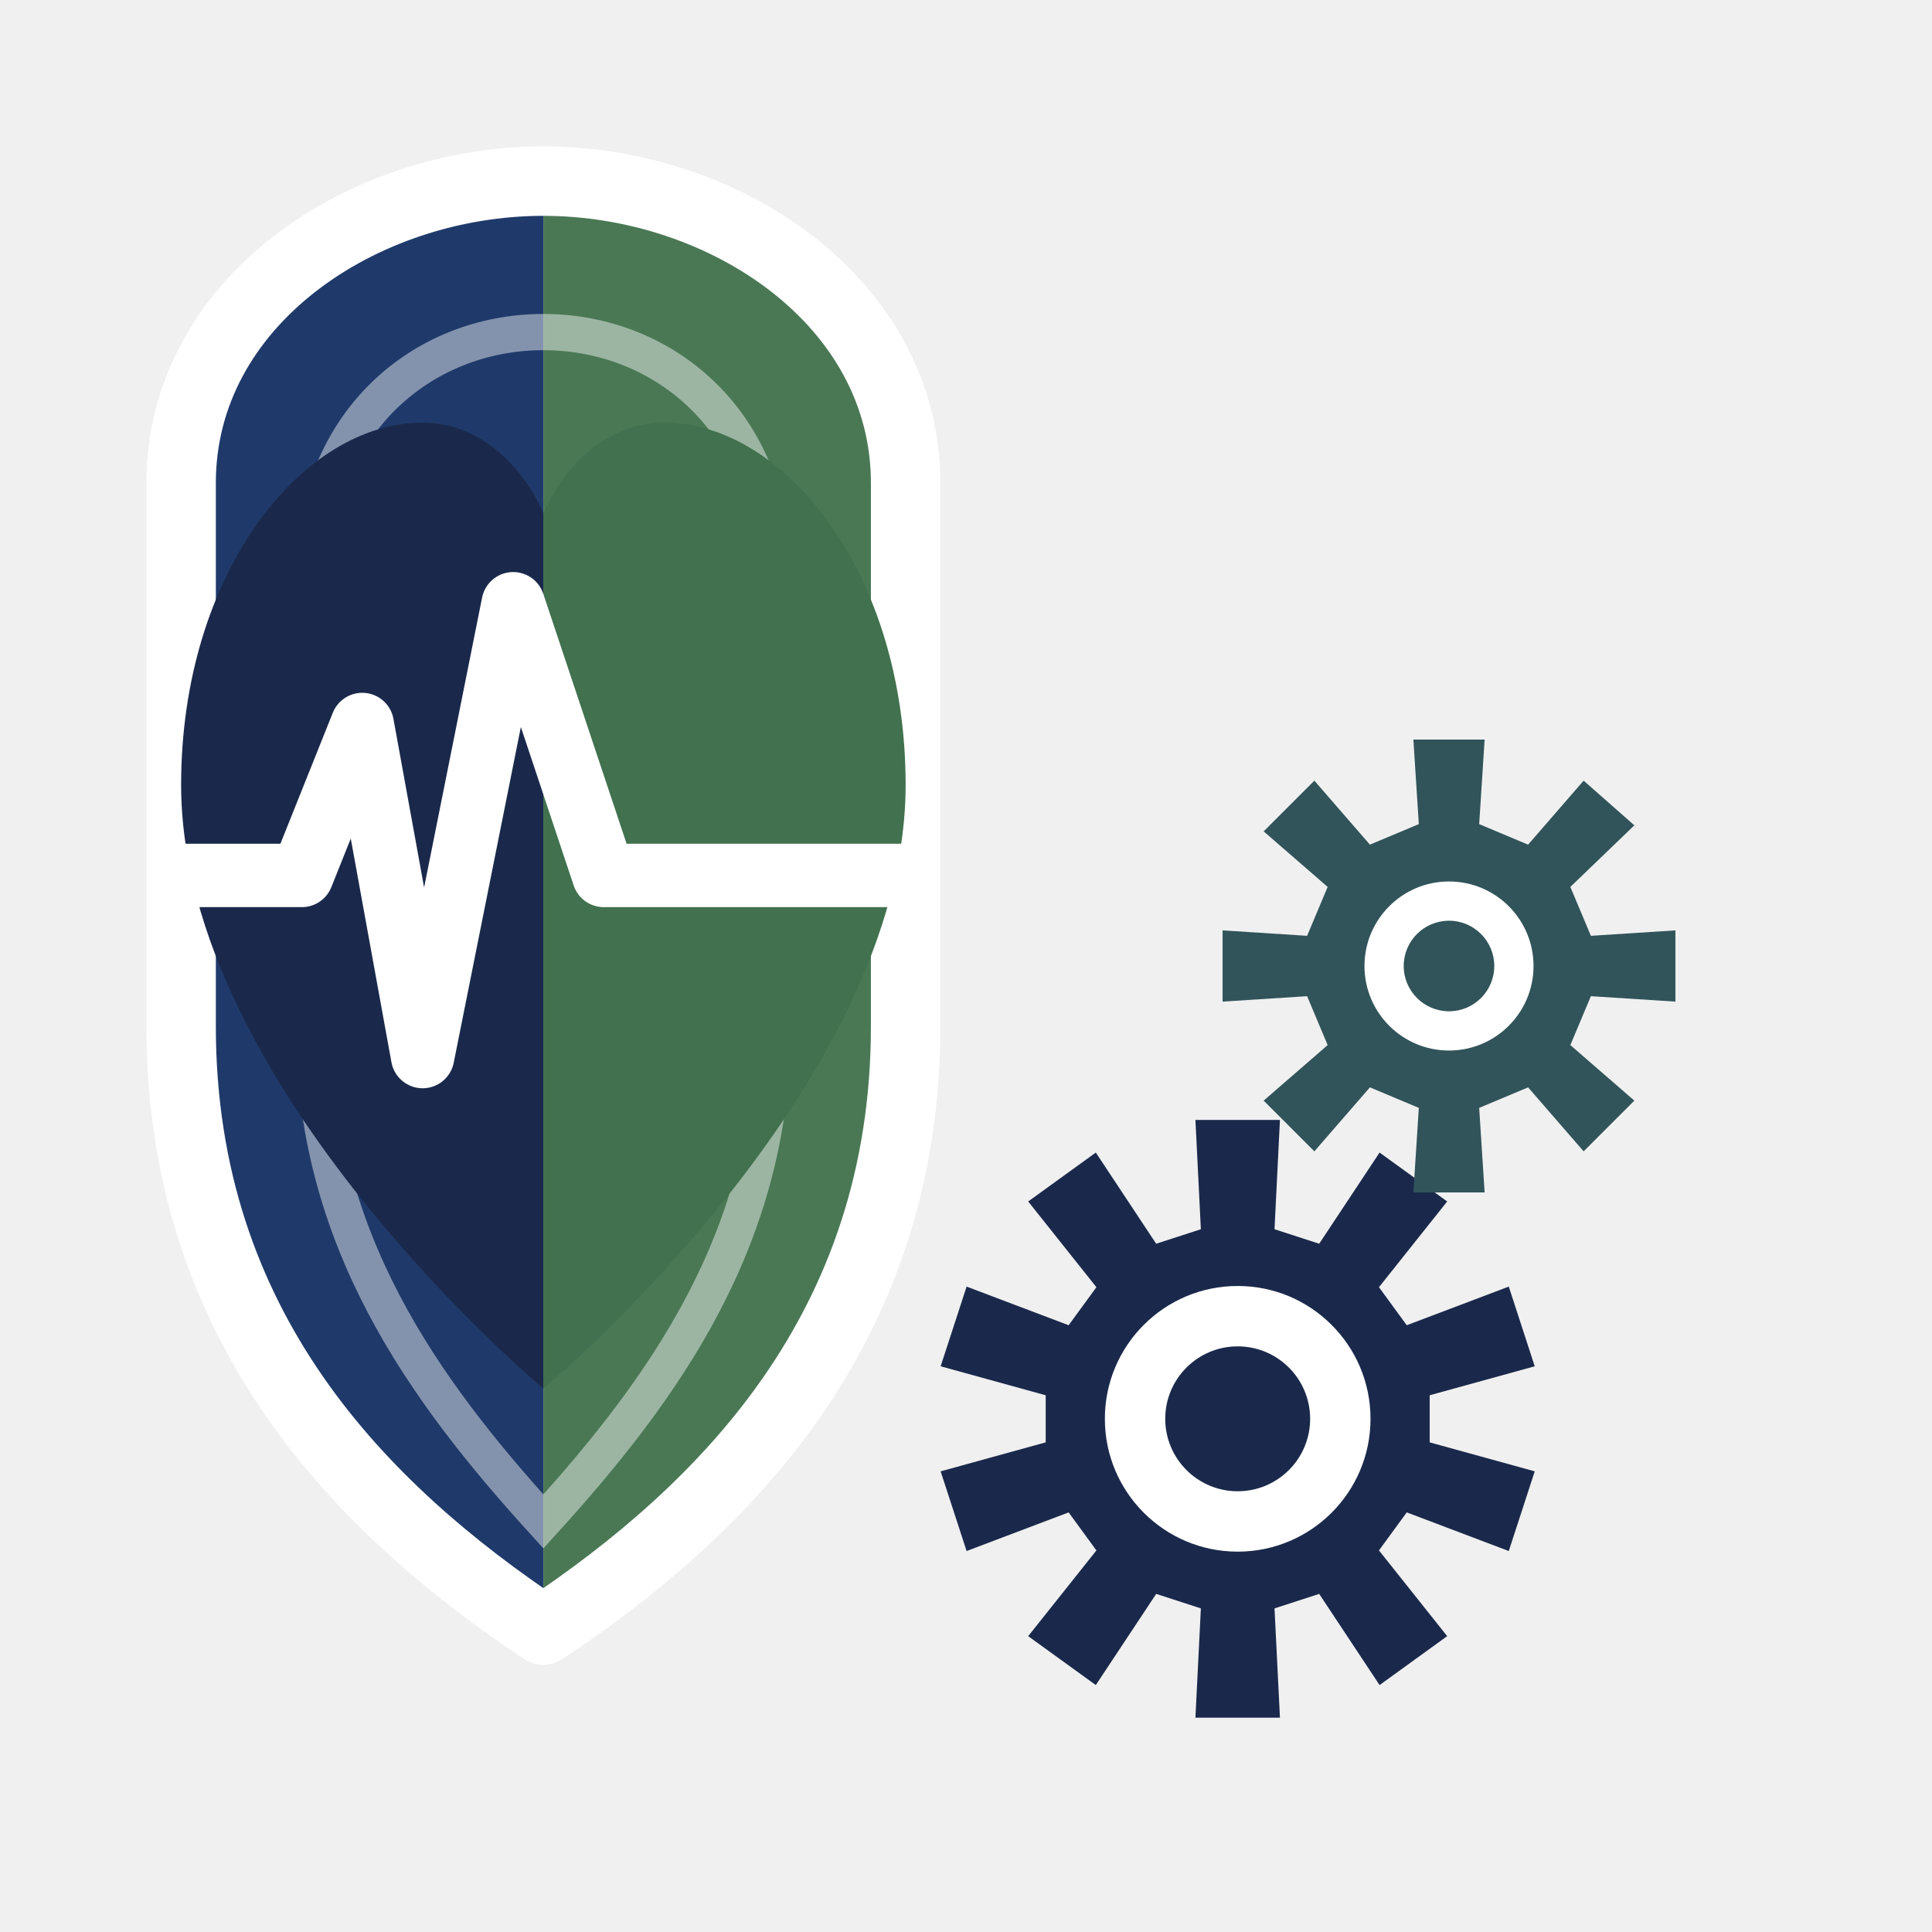
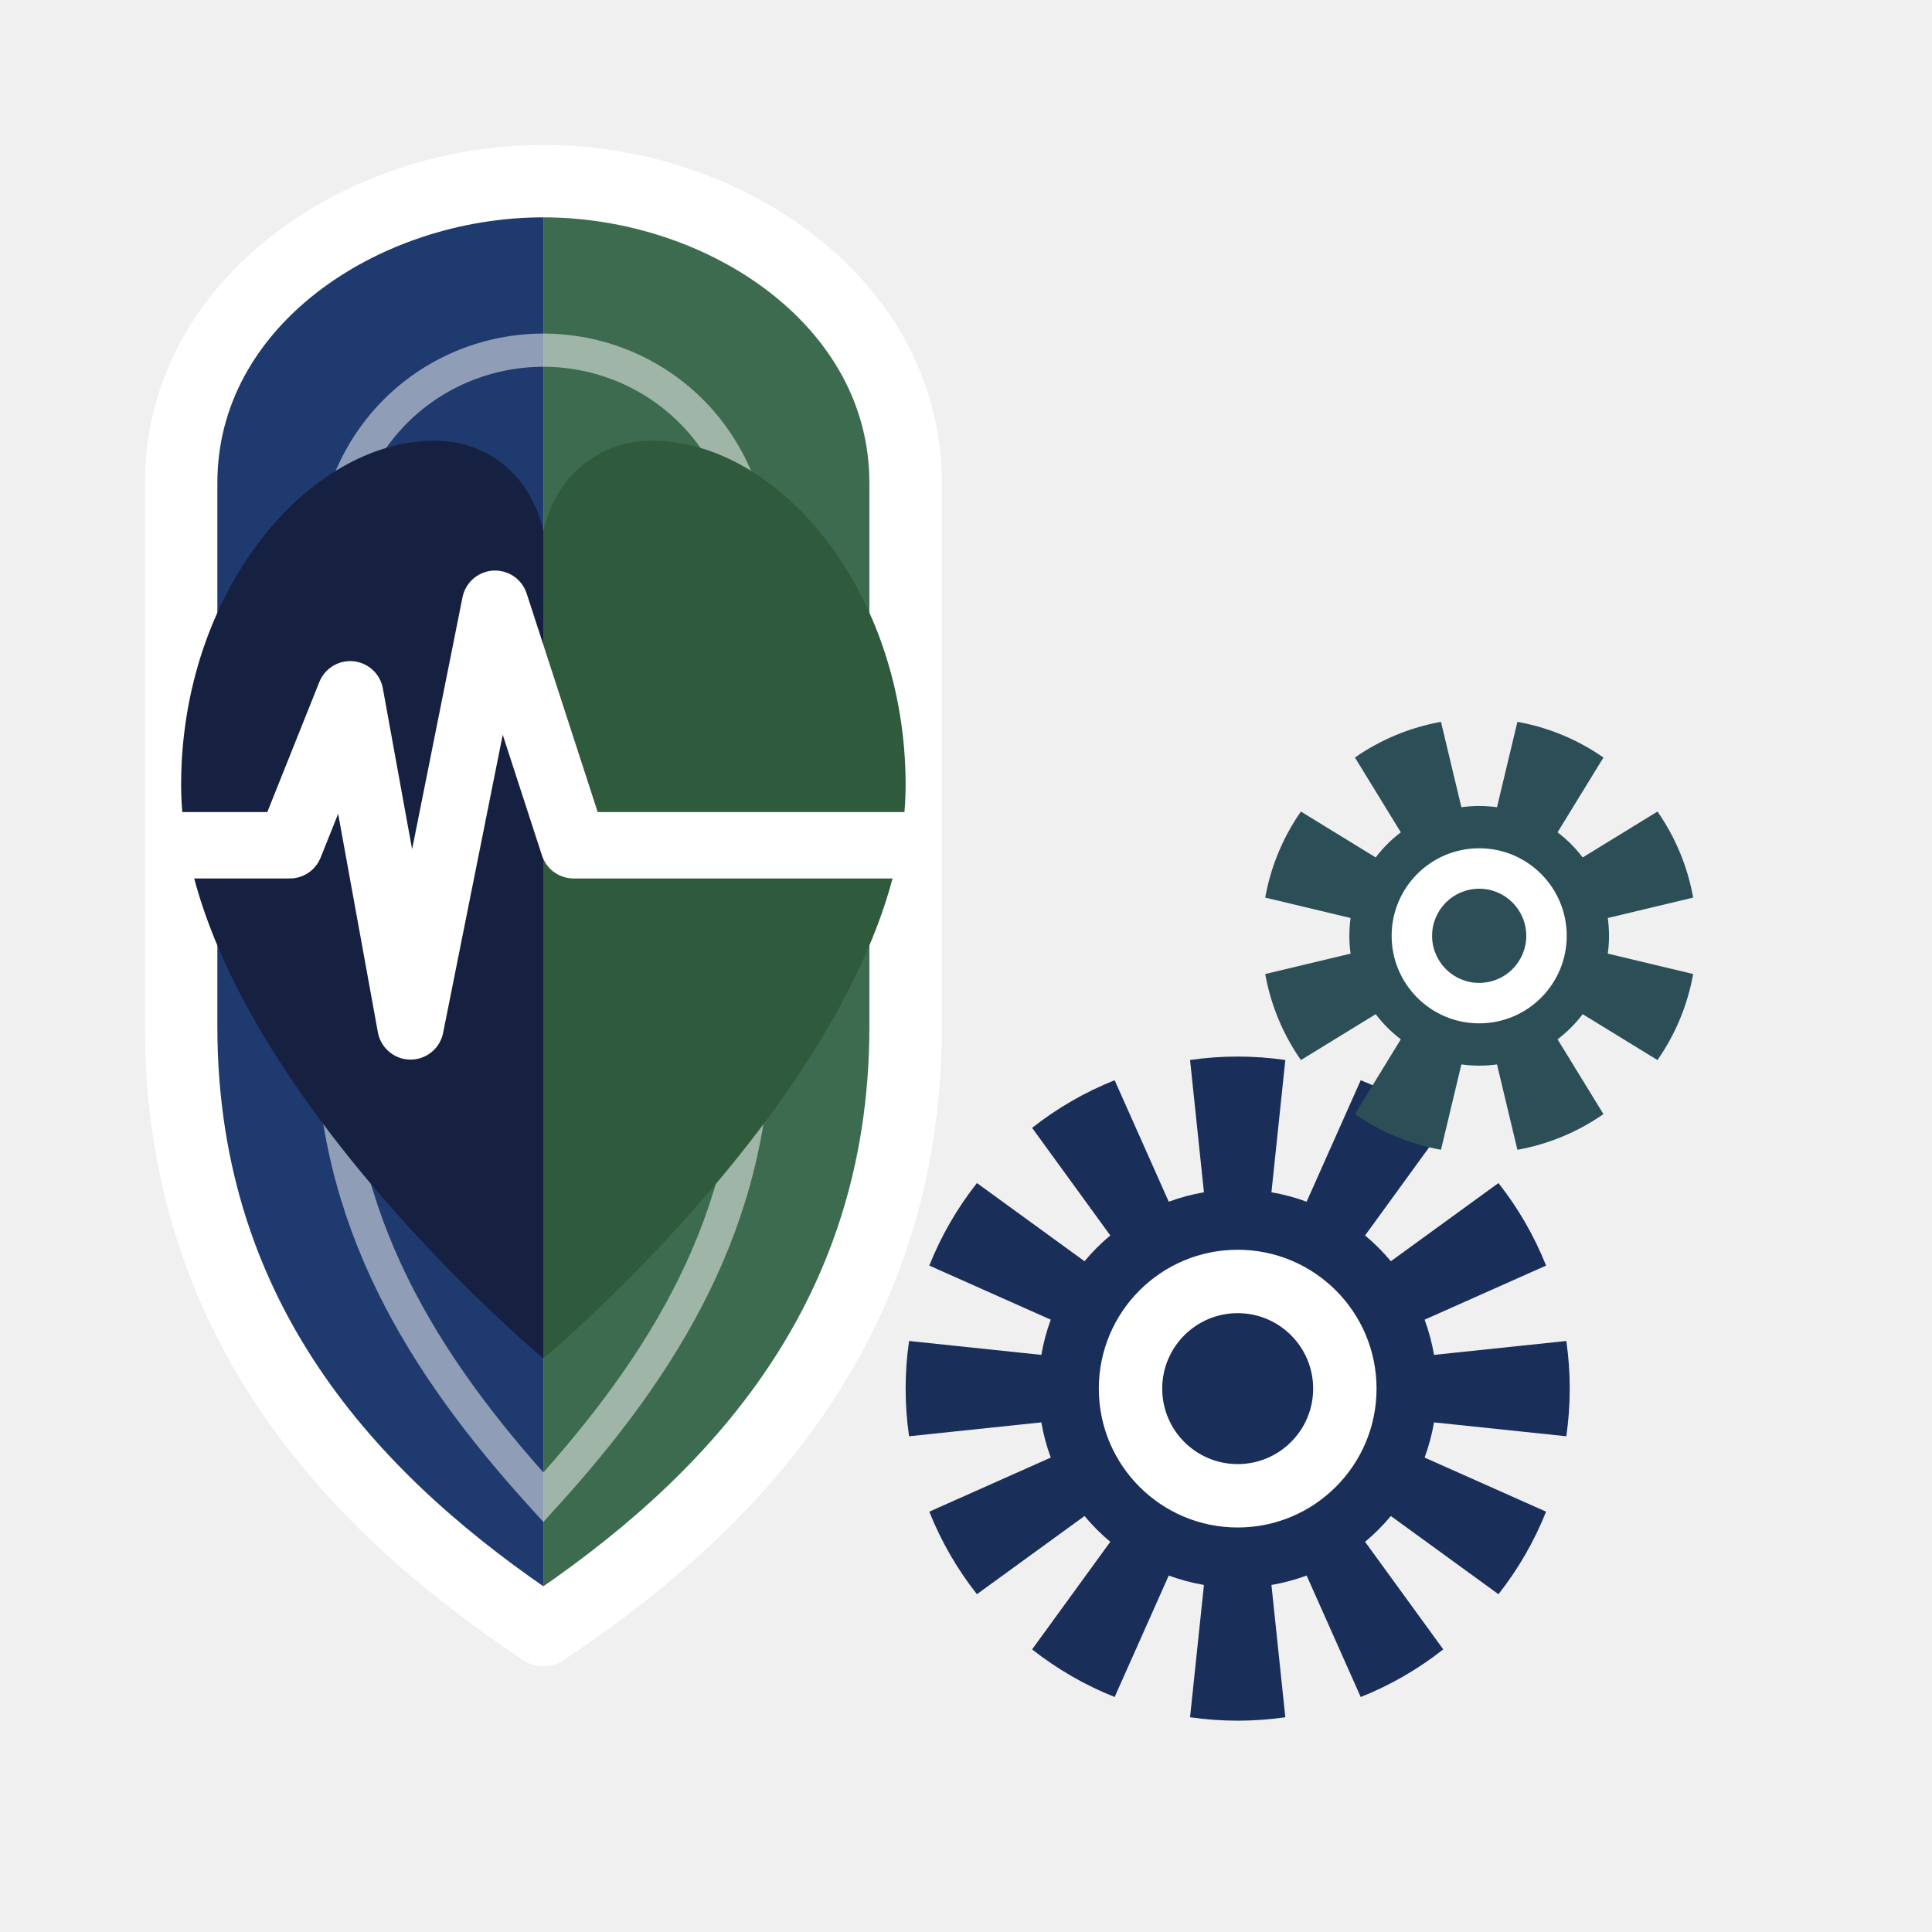
<svg xmlns="http://www.w3.org/2000/svg" viewBox="0 0 32 32">
  <defs>
    <clipPath id="sc">
      <path d="M9,3 C6,3 3,5 3,8 L3,17 C3,22 6,25 9,27 C12,25 15,22 15,17 L15,8 C15,5 12,3 9,3 Z" />
    </clipPath>
    <clipPath id="sl">
      <path d="M9,3 C6,3 3,5 3,8 L3,17 C3,22 6,25 9,27 Z" />
    </clipPath>
    <clipPath id="sr">
      <path d="M9,3 C12,3 15,5 15,8 L15,17 C15,22 12,25 9,27 Z" />
    </clipPath>
  </defs>
-   <path d="M9,3 C6,3 3,5 3,8 L3,17 C3,22 6,25 9,27 Z" fill="#1F3A6A" />
-   <path d="M9,3 C12,3 15,5 15,8 L15,17 C15,22 12,25 9,27 Z" fill="#4A7855" />
-   <path d="M9,3 C6,3 3,5 3,8 L3,17 C3,22 6,25 9,27 C12,25 15,22 15,17 L15,8 C15,5 12,3 9,3 Z" fill="none" stroke="white" stroke-width="1.15" stroke-linejoin="round" />
-   <path d="M9,5.5 C7,5.5 5.2,7 5.2,9.5 L5.2,17 C5.2,20.5 7,23 9,25.2 C11,23 12.8,20.5 12.8,17 L12.8,9.5 C12.8,7 11,5.5 9,5.5 Z" fill="none" stroke="white" stroke-width="0.6" opacity="0.45" />
-   <path d="M9,23 C9,23 3,18 3,13 C3,9.5 5,7 7,7 C8,7 8.7,7.8 9,8.5            C9.3,7.8 10,7 11,7 C13,7 15,9.5 15,13 C15,18 9,23 9,23 Z" fill="#1A294B" clip-path="url(#sl)" />
-   <path d="M9,23 C9,23 3,18 3,13 C3,9.5 5,7 7,7 C8,7 8.7,7.8 9,8.5            C9.3,7.8 10,7 11,7 C13,7 15,9.5 15,13 C15,18 9,23 9,23 Z" fill="#41714E" clip-path="url(#sr)" />
-   <polyline points="3,14.5 5,14.5 6,12 7,17.5 8.5,10 10,14.5 12,14.5 15,14.5" fill="none" stroke="white" stroke-width="1.05" stroke-linecap="round" stroke-linejoin="round" clip-path="url(#sc)" />
-   <polygon fill="#1A294B" points="     19.89,20.36 19.80,18.55 21.20,18.55 21.11,20.36     21.85,20.60 22.85,19.09 23.97,19.90 22.84,21.32     23.30,21.95 24.99,21.31 25.42,22.63 23.68,23.11     23.68,23.89 25.42,24.37 24.99,25.69 23.30,25.05     22.84,25.68 23.97,27.10 22.85,27.91 21.85,26.40     21.11,26.64 21.20,28.45 19.80,28.45 19.89,26.64     19.15,26.40 18.15,27.91 17.03,27.10 18.16,25.68     17.70,25.05 16.01,25.69 15.58,24.37 17.32,23.89     17.32,23.11 15.58,22.63 16.01,21.31 17.70,21.95     18.16,21.32 17.03,19.90 18.15,19.09 19.15,20.60" />
-   <circle cx="20.5" cy="23.5" r="2.2" fill="white" />
-   <circle cx="20.5" cy="23.5" r="1.2" fill="#1A294B" />
-   <polygon fill="#31545A" points="     23.50,13.65 23.41,12.25 24.59,12.25 24.50,13.65     25.31,13.99 26.23,12.93 27.07,13.67 26.01,14.69     26.35,15.50 27.75,15.41 27.75,16.59 26.35,16.50     26.01,17.31 27.07,18.23 26.23,19.07 25.31,18.01     24.50,18.35 24.59,19.75 23.41,19.75 23.50,18.35     22.69,18.01 21.77,19.07 20.93,18.23 21.99,17.31     21.65,16.50 20.25,16.59 20.25,15.41 21.65,15.50     21.99,14.69 20.93,13.77 21.77,12.93 22.69,13.99" />
-   <circle cx="24" cy="16" r="1.4" fill="white" />
-   <circle cx="24" cy="16" r="0.75" fill="#31545A" />
+   <path d="M9,3 C6,3 3,5 3,8 L3,17 C3,22 6,25 9,27 Z" fill="#1E3A6E" />
+   <path d="M9,3 C12,3 15,5 15,8 L15,17 C15,22 12,25 9,27 Z" fill="#3D6B4F" />
+   <path d="M9,3 C6,3 3,5 3,8 L3,17 C3,22 6,25 9,27 C12,25 15,22 15,17 L15,8 C15,5 12,3 9,3 Z" fill="none" stroke="white" stroke-width="1.2" stroke-linejoin="round" />
+   <path d="M9,5.8 C7.2,5.8 5.5,7.2 5.5,9.5 L5.5,17 C5.5,20.2 7,22.6 9,24.8 C11,22.6 12.5,20.2 12.5,17 L12.5,9.5 C12.5,7.2 10.8,5.8 9,5.8 Z" fill="none" stroke="white" stroke-width="0.55" opacity="0.5" />
+   <path d="M9,22.5 C9,22.5 3,17.5 3,13 C3,9.8 5.1,7.3 7.2,7.3 C8.1,7.3 8.8,7.9 9,8.8 C9.2,7.9 9.9,7.3 10.8,7.3 C12.9,7.3 15,9.8 15,13 C15,17.5 9,22.5 9,22.5 Z" fill="#162040" clip-path="url(#sl)" />
+   <path d="M9,22.5 C9,22.5 3,17.5 3,13 C3,9.8 5.1,7.3 7.2,7.3 C8.1,7.3 8.8,7.9 9,8.8 C9.2,7.9 9.9,7.3 10.8,7.3 C12.9,7.3 15,9.8 15,13 C15,17.5 9,22.5 9,22.5 Z" fill="#2F5A3C" clip-path="url(#sr)" />
+   <polyline points="3,14 4.8,14 5.8,11.5 6.8,17 8.2,10 9.5,14 11,14 15,14" fill="none" stroke="white" stroke-width="1.1" stroke-linecap="round" stroke-linejoin="round" clip-path="url(#sc)" />
+   <path d="M 19.711,17.557 A 5.500 5.500 0 0 1 21.289,17.557 L 21.059,19.748 A 3.300 3.300 0 0 1 21.642,19.904 L 22.538,17.892 A 5.500 5.500 0 0 1 23.905,18.681 L 22.610,20.463 A 3.300 3.300 0 0 1 23.037,20.890 L 24.819,19.595 A 5.500 5.500 0 0 1 25.608,20.962 L 23.596,21.858 A 3.300 3.300 0 0 1 23.752,22.441 L 25.943,22.211 A 5.500 5.500 0 0 1 25.943,23.789 L 23.752,23.559 A 3.300 3.300 0 0 1 23.596,24.142 L 25.608,25.038 A 5.500 5.500 0 0 1 24.819,26.405 L 23.037,25.110 A 3.300 3.300 0 0 1 22.610,25.537 L 23.905,27.319 A 5.500 5.500 0 0 1 22.538,28.108 L 21.642,26.096 A 3.300 3.300 0 0 1 21.059,26.252 L 21.289,28.443 A 5.500 5.500 0 0 1 19.711,28.443 L 19.941,26.252 A 3.300 3.300 0 0 1 19.358,26.096 L 18.462,28.108 A 5.500 5.500 0 0 1 17.095,27.319 L 18.390,25.537 A 3.300 3.300 0 0 1 17.963,25.110 L 16.181,26.405 A 5.500 5.500 0 0 1 15.392,25.038 L 17.404,24.142 A 3.300 3.300 0 0 1 17.248,23.559 L 15.057,23.789 A 5.500 5.500 0 0 1 15.057,22.211 L 17.248,22.441 A 3.300 3.300 0 0 1 17.404,21.858 L 15.392,20.962 A 5.500 5.500 0 0 1 16.181,19.595 L 17.963,20.890 A 3.300 3.300 0 0 1 18.390,20.463 L 17.095,18.681 A 5.500 5.500 0 0 1 18.462,17.892 L 19.358,19.904 A 3.300 3.300 0 0 1 19.941,19.748 L 19.711,17.557 Z" fill="#1A2E5A" />
+   <circle cx="20.5" cy="23" r="2.3" fill="white" />
+   <circle cx="20.5" cy="23" r="1.25" fill="#1A2E5A" />
+   <path d="M 27.453,13.442 A 3.600 3.600 0 0 1 28.044,14.867 L 26.630,15.205 A 2.150 2.150 0 0 1 26.630,15.795 L 28.044,16.133 A 3.600 3.600 0 0 1 27.453,17.558 L 26.214,16.798 A 2.150 2.150 0 0 1 25.798,17.214 L 26.558,18.453 A 3.600 3.600 0 0 1 25.133,19.044 L 24.795,17.630 A 2.150 2.150 0 0 1 24.205,17.630 L 23.867,19.044 A 3.600 3.600 0 0 1 22.442,18.453 L 23.202,17.214 A 2.150 2.150 0 0 1 22.786,16.798 L 21.547,17.558 A 3.600 3.600 0 0 1 20.956,16.133 L 22.370,15.795 A 2.150 2.150 0 0 1 22.370,15.205 L 20.956,14.867 A 3.600 3.600 0 0 1 21.547,13.442 L 22.786,14.202 A 2.150 2.150 0 0 1 23.202,13.786 L 22.442,12.547 A 3.600 3.600 0 0 1 23.867,11.956 L 24.205,13.370 A 2.150 2.150 0 0 1 24.795,13.370 L 25.133,11.956 A 3.600 3.600 0 0 1 26.558,12.547 L 25.798,13.786 A 2.150 2.150 0 0 1 26.214,14.202 L 27.453,13.442 Z" fill="#2C4E56" />
+   <circle cx="24.5" cy="15.5" r="1.45" fill="white" />
+   <circle cx="24.5" cy="15.5" r="0.78" fill="#2C4E56" />
</svg>
